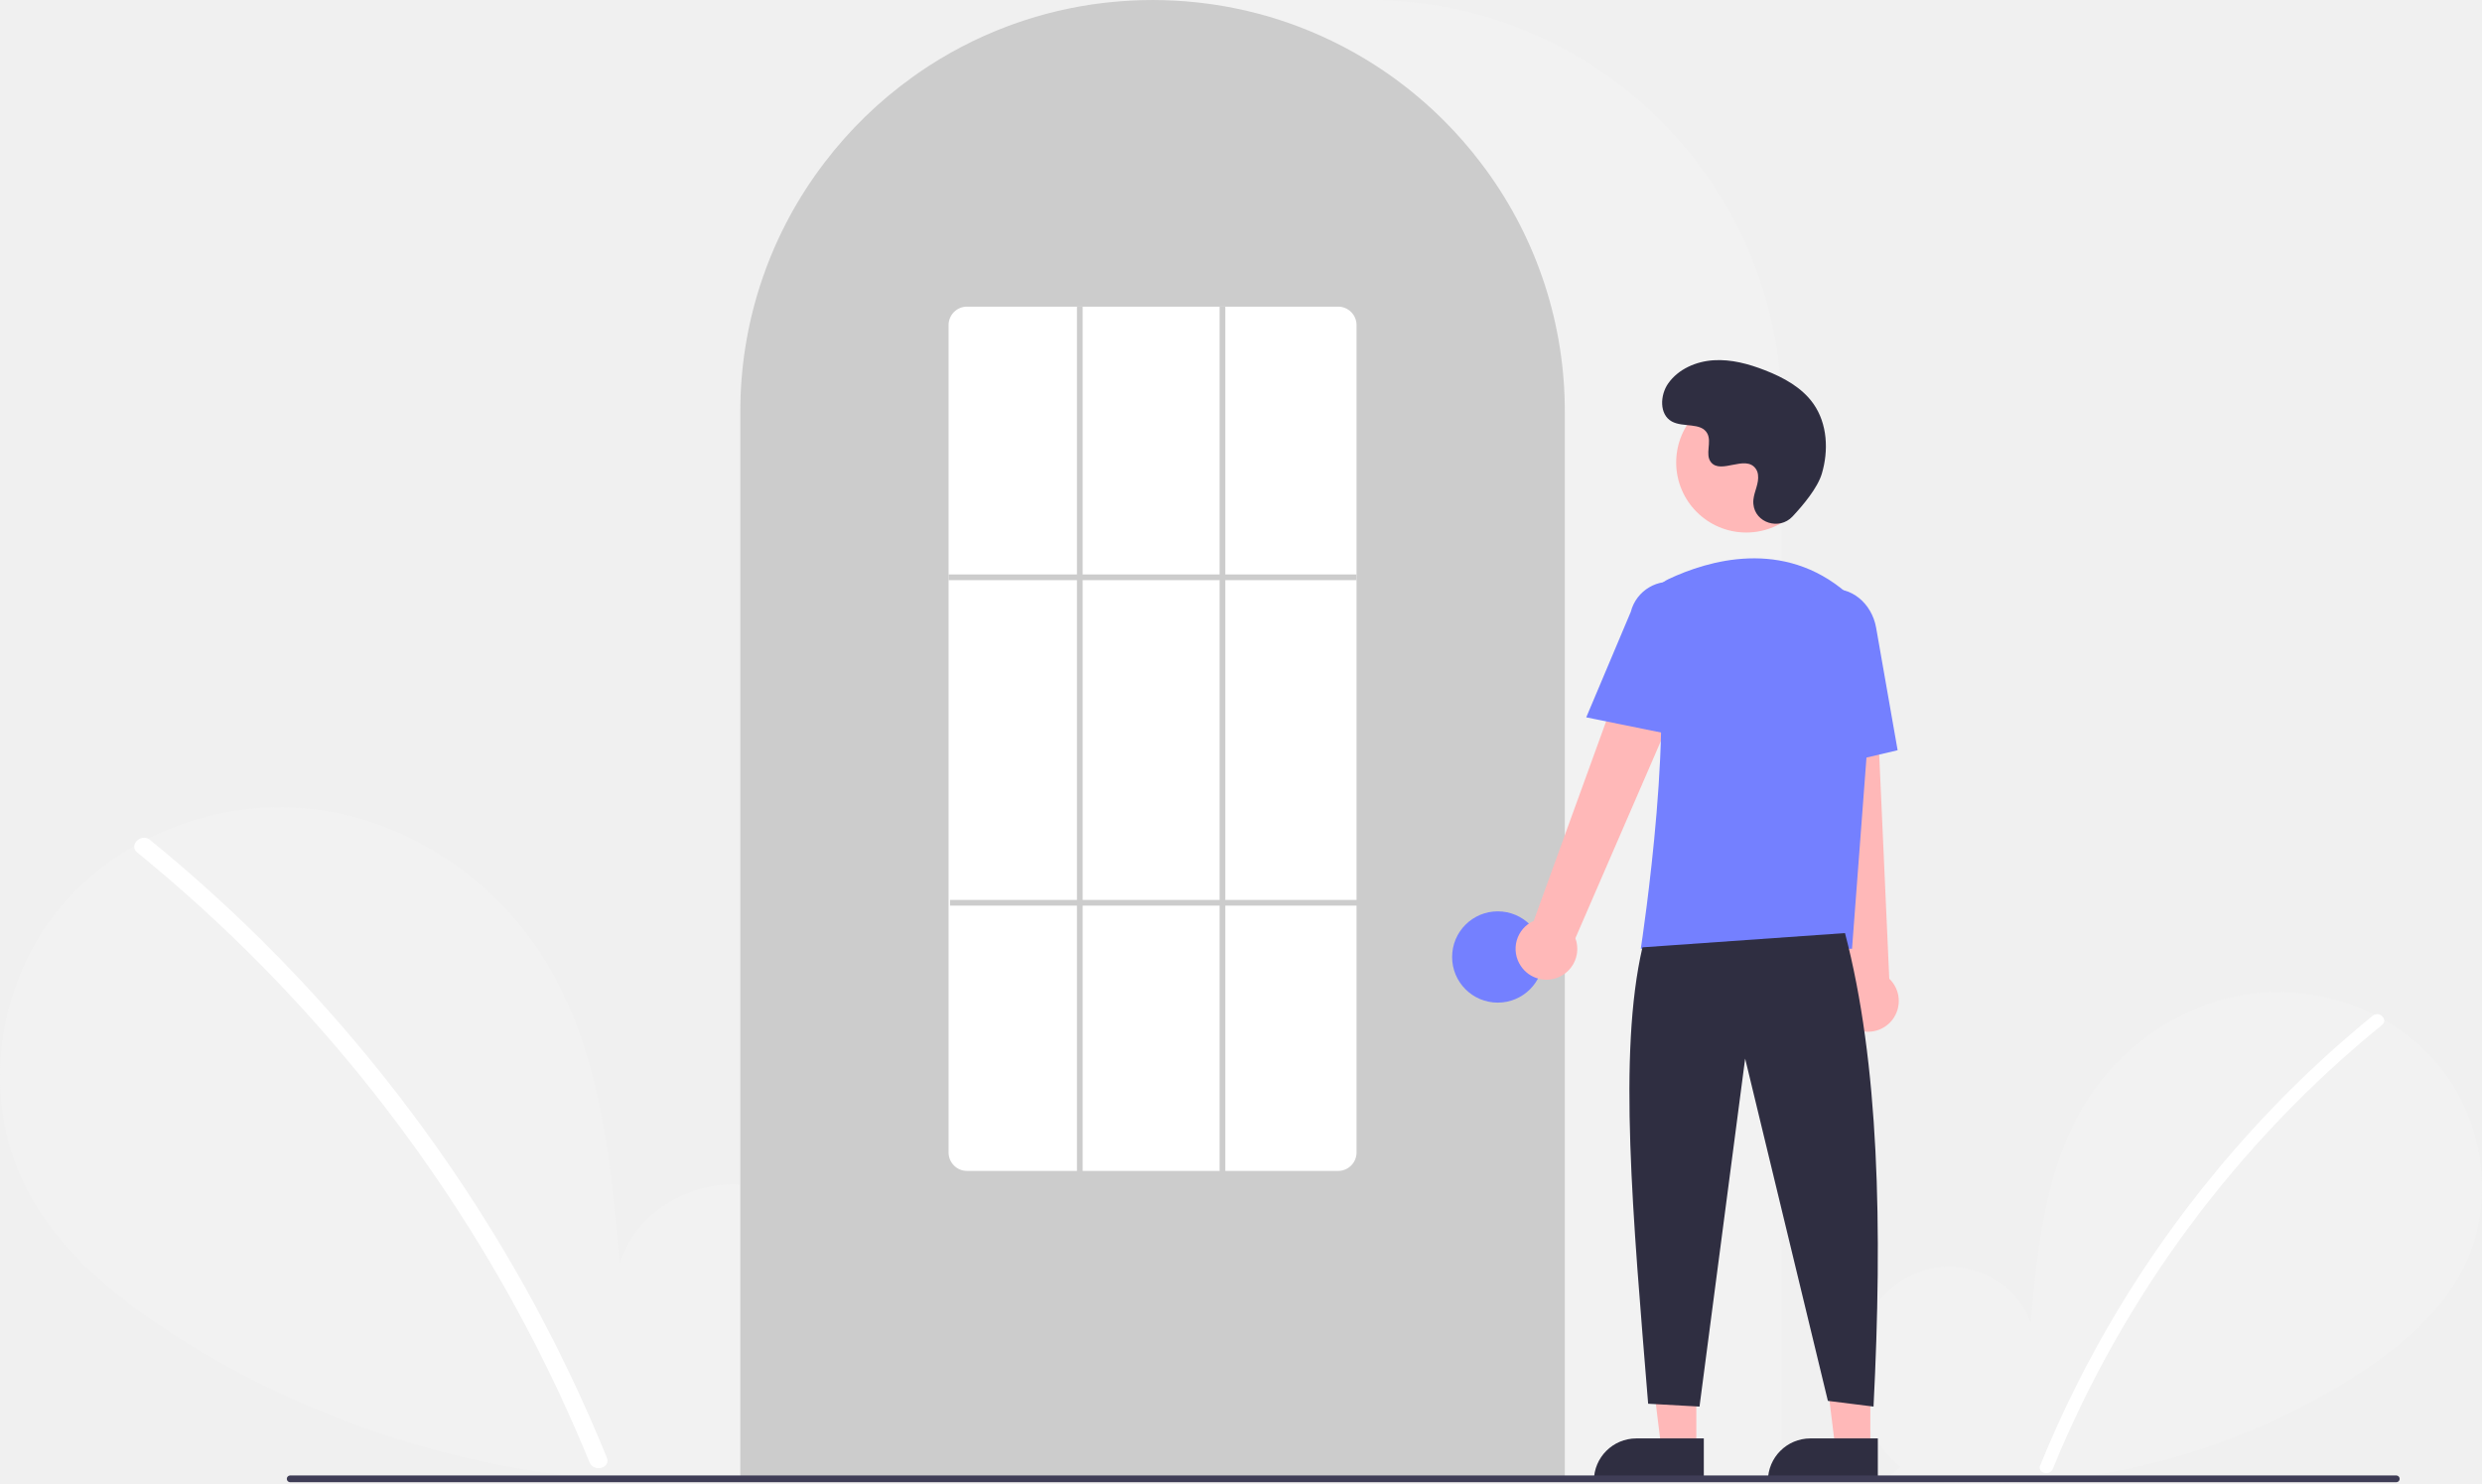
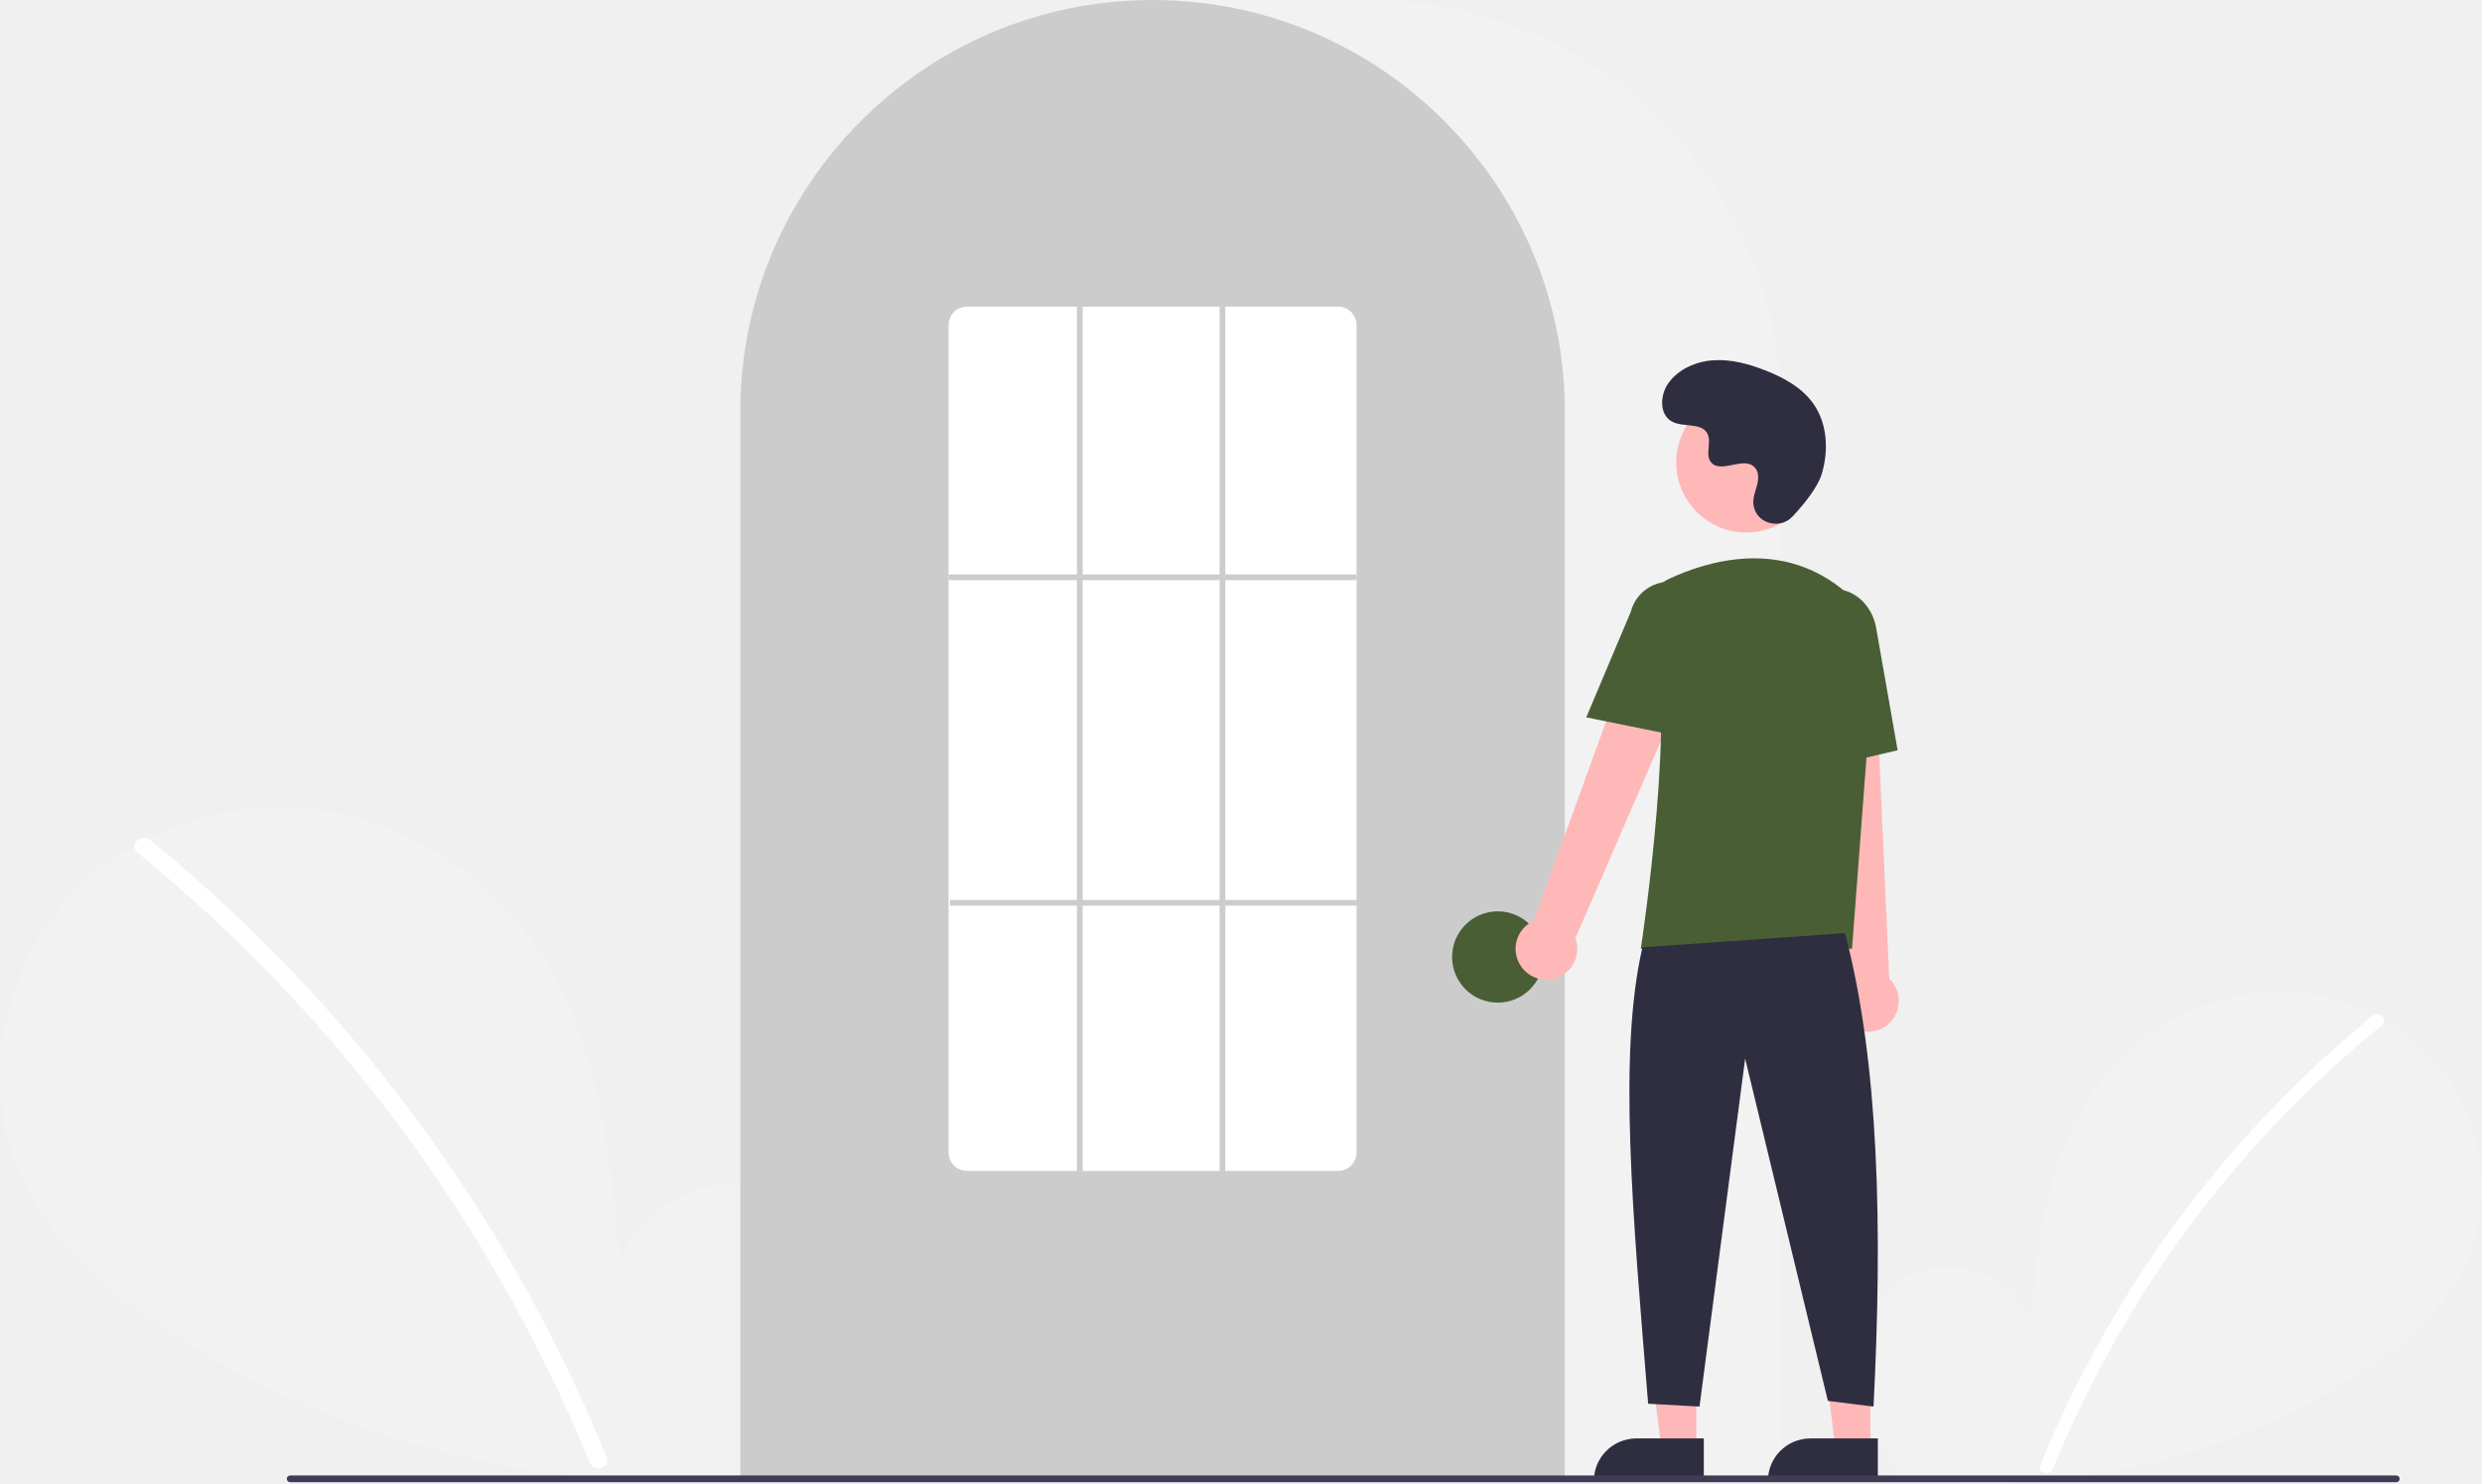
<svg xmlns="http://www.w3.org/2000/svg" data-name="Layer 1" width="870" height="520.139" viewBox="0 0 870 520.139">
  <path d="M831.092,704.187c-11.138-9.412-17.904-24.28-16.13-38.754s12.764-27.78,27.018-30.854,30.504,5.435,34.834,19.359c2.383-26.846,5.129-54.818,19.402-77.68,12.924-20.701,35.309-35.514,59.569-38.164s49.803,7.359,64.933,26.507,18.835,46.985,8.238,68.969c-7.806,16.195-22.188,28.247-37.257,38.052a240.452,240.452,0,0,1-164.454,35.977Z" transform="translate(-165 -189.9307)" fill="#f2f2f2" />
  <path d="M996.728,546.01a393.414,393.414,0,0,0-54.826,54.442,394.561,394.561,0,0,0-61.752,103.194c-1.112,2.725,3.313,3.911,4.412,1.216A392.342,392.342,0,0,1,999.963,549.245c2.284-1.86-.97-5.08-3.236-3.236Z" transform="translate(-165 -189.9307)" fill="#fff" />
  <path d="M445.067,701.63c15.299-12.927,24.591-33.348,22.154-53.228s-17.531-38.156-37.11-42.377-41.897,7.464-47.844,26.59c-3.273-36.873-7.044-75.292-26.648-106.693-17.751-28.433-48.497-48.778-81.818-52.418s-68.404,10.107-89.185,36.407-25.869,64.535-11.315,94.729c10.722,22.243,30.475,38.797,51.172,52.264,66.03,42.965,147.939,60.884,225.877,49.415" transform="translate(-165 -189.9307)" fill="#f2f2f2" />
  <path d="M217.567,484.373a540.355,540.355,0,0,1,75.304,74.777A548.076,548.076,0,0,1,352.257,647.04a545.835,545.835,0,0,1,25.43,53.846c1.527,3.743-4.55,5.372-6.06,1.671a536.36,536.36,0,0,0-49.009-92.727A539.734,539.734,0,0,0,256.889,528.632a538.441,538.441,0,0,0-43.766-39.815c-3.138-2.555,1.332-6.978,4.444-4.444Z" transform="translate(-165 -189.9307)" fill="#fff" />
  <path d="M789.5,708.931h-365v-374.5c0-79.678,64.822-144.5,144.5-144.5h76c79.677,0,144.5,64.822,144.5,144.5Z" transform="translate(-165 -189.9307)" fill="#f2f2f2" />
  <path d="M713.5,708.931h-289v-374.5a143.382,143.382,0,0,1,27.596-84.944c.664-.905,1.326-1.798,2.009-2.681a144.466,144.466,0,0,1,30.754-29.851c.66-.48,1.322-.952,1.994-1.423a144.16,144.16,0,0,1,31.472-16.459c.661-.25,1.334-.501,2.007-.742a144.02,144.02,0,0,1,31.108-7.336c.658-.09,1.333-.16,2.008-.23a146.288,146.288,0,0,1,31.105,0c.673.07,1.349.141,2.014.231a143.995,143.995,0,0,1,31.1,7.335c.673.241,1.346.492,2.009.743a143.799,143.799,0,0,1,31.106,16.216c.672.461,1.344.933,2.006,1.405a145.987,145.987,0,0,1,18.384,15.564,144.305,144.305,0,0,1,12.724,14.551c.681.88,1.343,1.773,2.005,2.677A143.382,143.382,0,0,1,713.5,334.431Z" transform="translate(-165 -189.9307)" fill="#ccc" />
-   <circle cx="525" cy="335.5" r="16" fill="#7480ff" />
+   <circle cx="525" cy="335.5" r="16" fill="#495e35" />
  <polygon points="594.599 507.783 582.339 507.783 576.506 460.495 594.601 460.496 594.599 507.783" fill="#ffb8b8" />
  <path d="M573.582,504.28h23.644a0,0,0,0,1,0,0v14.887a0,0,0,0,1,0,0H558.695a0,0,0,0,1,0,0v0a14.887,14.887,0,0,1,14.887-14.887Z" fill="#2f2e41" />
  <polygon points="655.599 507.783 643.339 507.783 637.506 460.495 655.601 460.496 655.599 507.783" fill="#ffb8b8" />
  <path d="M634.582,504.28h23.644a0,0,0,0,1,0,0v14.887a0,0,0,0,1,0,0H619.695a0,0,0,0,1,0,0v0a14.887,14.887,0,0,1,14.887-14.887Z" fill="#2f2e41" />
  <path d="M698.098,528.6a10.743,10.743,0,0,1,4.511-15.843l41.676-114.867L764.791,409.082,717.206,518.853a10.801,10.801,0,0,1-19.109,9.748Z" transform="translate(-165 -189.9307)" fill="#ffb8b8" />
  <path d="M814.336,550.184a10.743,10.743,0,0,1-2.893-16.217L798.533,412.458l23.338,1.066L827.236,533.045a10.801,10.801,0,0,1-12.9,17.139Z" transform="translate(-165 -189.9307)" fill="#ffb8b8" />
  <circle cx="612.106" cy="162.123" r="24.561" fill="#ffb8b8" />
-   <path d="M814.18,522.549H740.133l.089-.576c.133-.861,13.197-86.439,3.562-114.436a11.813,11.813,0,0,1,6.069-14.584h0c13.772-6.485,40.208-14.471,62.52,4.909a28.234,28.234,0,0,1,9.459,23.396Z" transform="translate(-165 -189.9307)" fill="#7480ff" />
-   <path d="M754.354,448.181,721.018,441.418l15.626-37.03a13.997,13.997,0,0,1,27.106,6.998Z" transform="translate(-165 -189.9307)" fill="#7480ff" />
-   <path d="M797.05,460.739l-2.004-45.941c-1.52-8.636,3.424-16.8,11.027-18.135,7.605-1.33,15.032,4.66,16.558,13.36l7.533,42.928Z" transform="translate(-165 -189.9307)" fill="#7480ff" />
+   <path d="M814.18,522.549H740.133l.089-.576c.133-.861,13.197-86.439,3.562-114.436a11.813,11.813,0,0,1,6.069-14.584h0c13.772-6.485,40.208-14.471,62.52,4.909a28.234,28.234,0,0,1,9.459,23.396Z" transform="translate(-165 -189.9307)" fill="#495e35" />
+   <path d="M754.354,448.181,721.018,441.418l15.626-37.03a13.997,13.997,0,0,1,27.106,6.998Z" transform="translate(-165 -189.9307)" fill="#495e35" />
+   <path d="M797.05,460.739l-2.004-45.941c-1.52-8.636,3.424-16.8,11.027-18.135,7.605-1.33,15.032,4.66,16.558,13.36l7.533,42.928Z" transform="translate(-165 -189.9307)" fill="#495e35" />
  <path d="M811.716,517.049c11.915,45.377,13.214,103.069,10,166l-16-2-29-120-16,122-18-1c-5.377-66.03-10.613-122.715-2-160Z" transform="translate(-165 -189.9307)" fill="#2f2e41" />
  <path d="M793.289,371.035c-4.582,4.881-13.091,2.261-13.688-4.407a8.055,8.055,0,0,1,.01-1.556c.308-2.954,2.015-5.635,1.606-8.754a4.59,4.59,0,0,0-.84-2.149c-3.651-4.889-12.222,2.187-15.668-2.239-2.113-2.714.371-6.987-1.251-10.021-2.14-4.004-8.479-2.029-12.454-4.221-4.423-2.439-4.158-9.225-1.247-13.353,3.551-5.034,9.776-7.72,15.923-8.107s12.253,1.275,17.992,3.511c6.521,2.541,12.988,6.054,17.001,11.788,4.88,6.973,5.35,16.348,2.909,24.502C802.098,360.99,797.031,367.049,793.289,371.035Z" transform="translate(-165 -189.9307)" fill="#2f2e41" />
  <path d="M1004.982,709.574h-738.294a1.191,1.191,0,0,1,0-2.381h738.294a1.191,1.191,0,0,1,0,2.381Z" transform="translate(-165 -189.9307)" fill="#3f3d56" />
  <path d="M634,600.431H504a6.465,6.465,0,0,1-6.5-6.415V303.846a6.465,6.465,0,0,1,6.5-6.415H634a6.465,6.465,0,0,1,6.5,6.415V594.015A6.465,6.465,0,0,1,634,600.431Z" transform="translate(-165 -189.9307)" fill="#fff" />
  <rect x="332.5" y="201.39" width="143" height="2" fill="#ccc" />
  <rect x="333" y="315.5" width="143" height="2" fill="#ccc" />
  <rect x="377.5" y="107.5" width="2" height="304" fill="#ccc" />
  <rect x="427.5" y="107.5" width="2" height="304" fill="#ccc" />
</svg>
